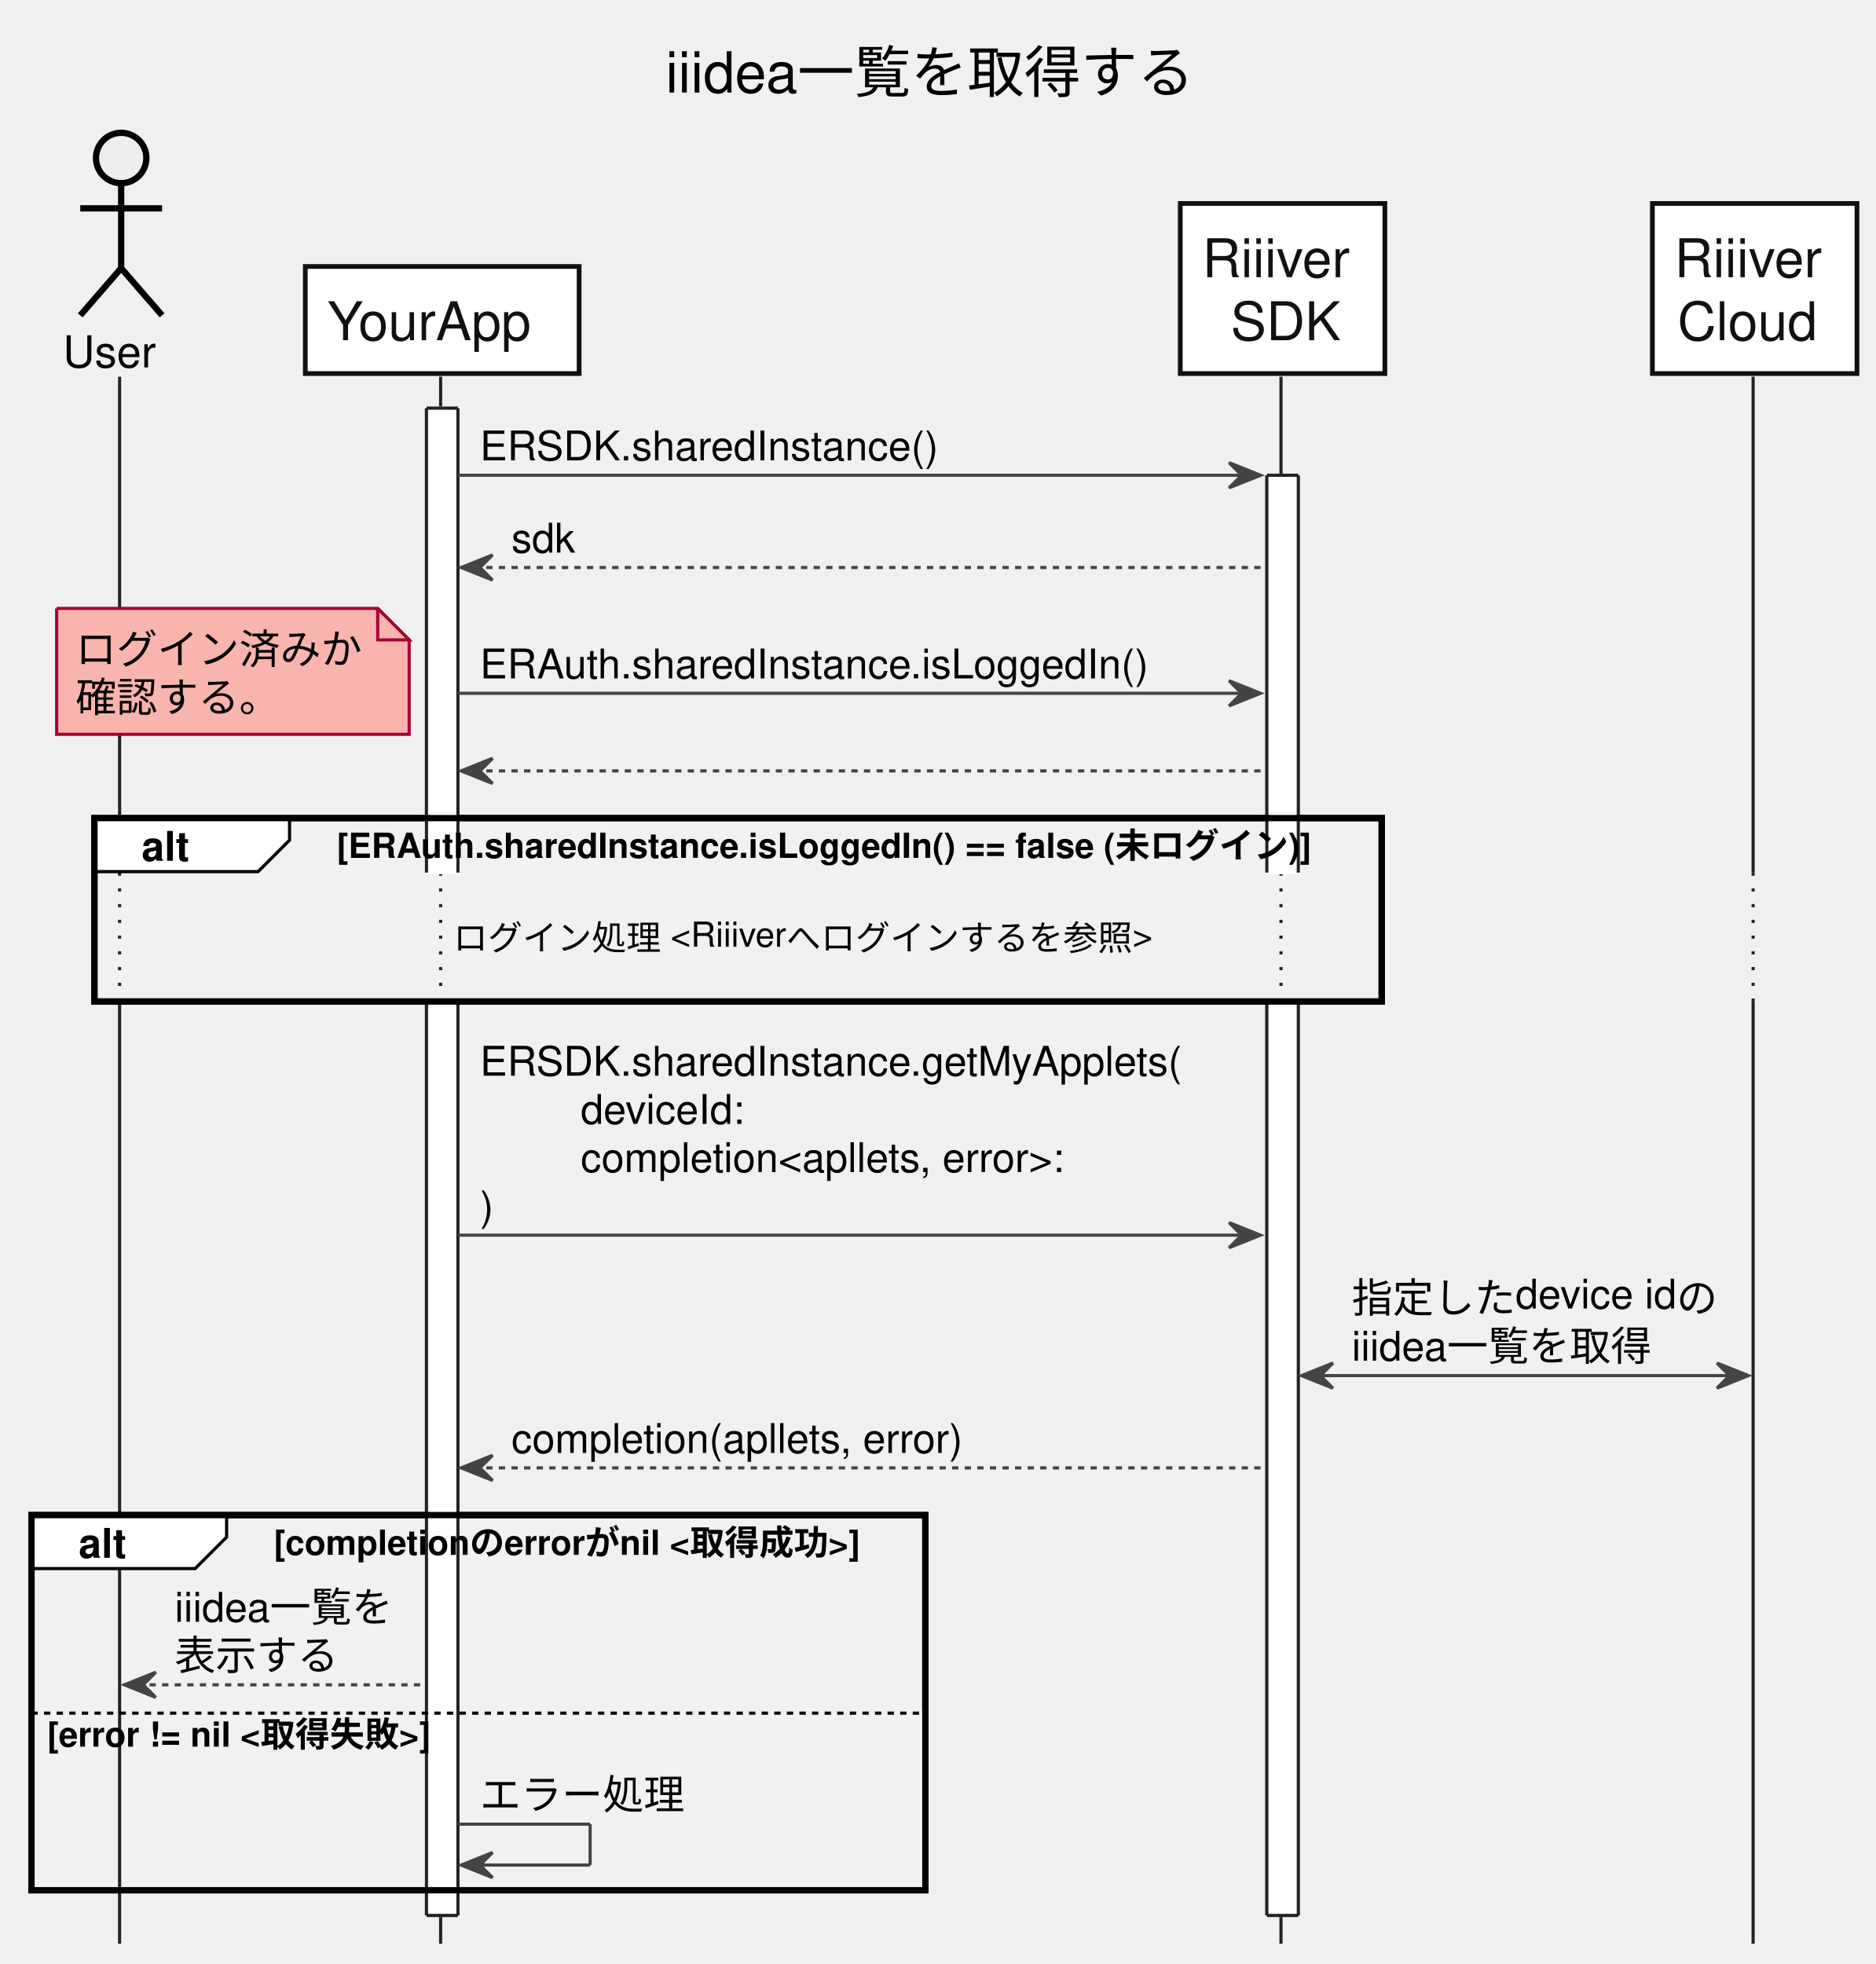
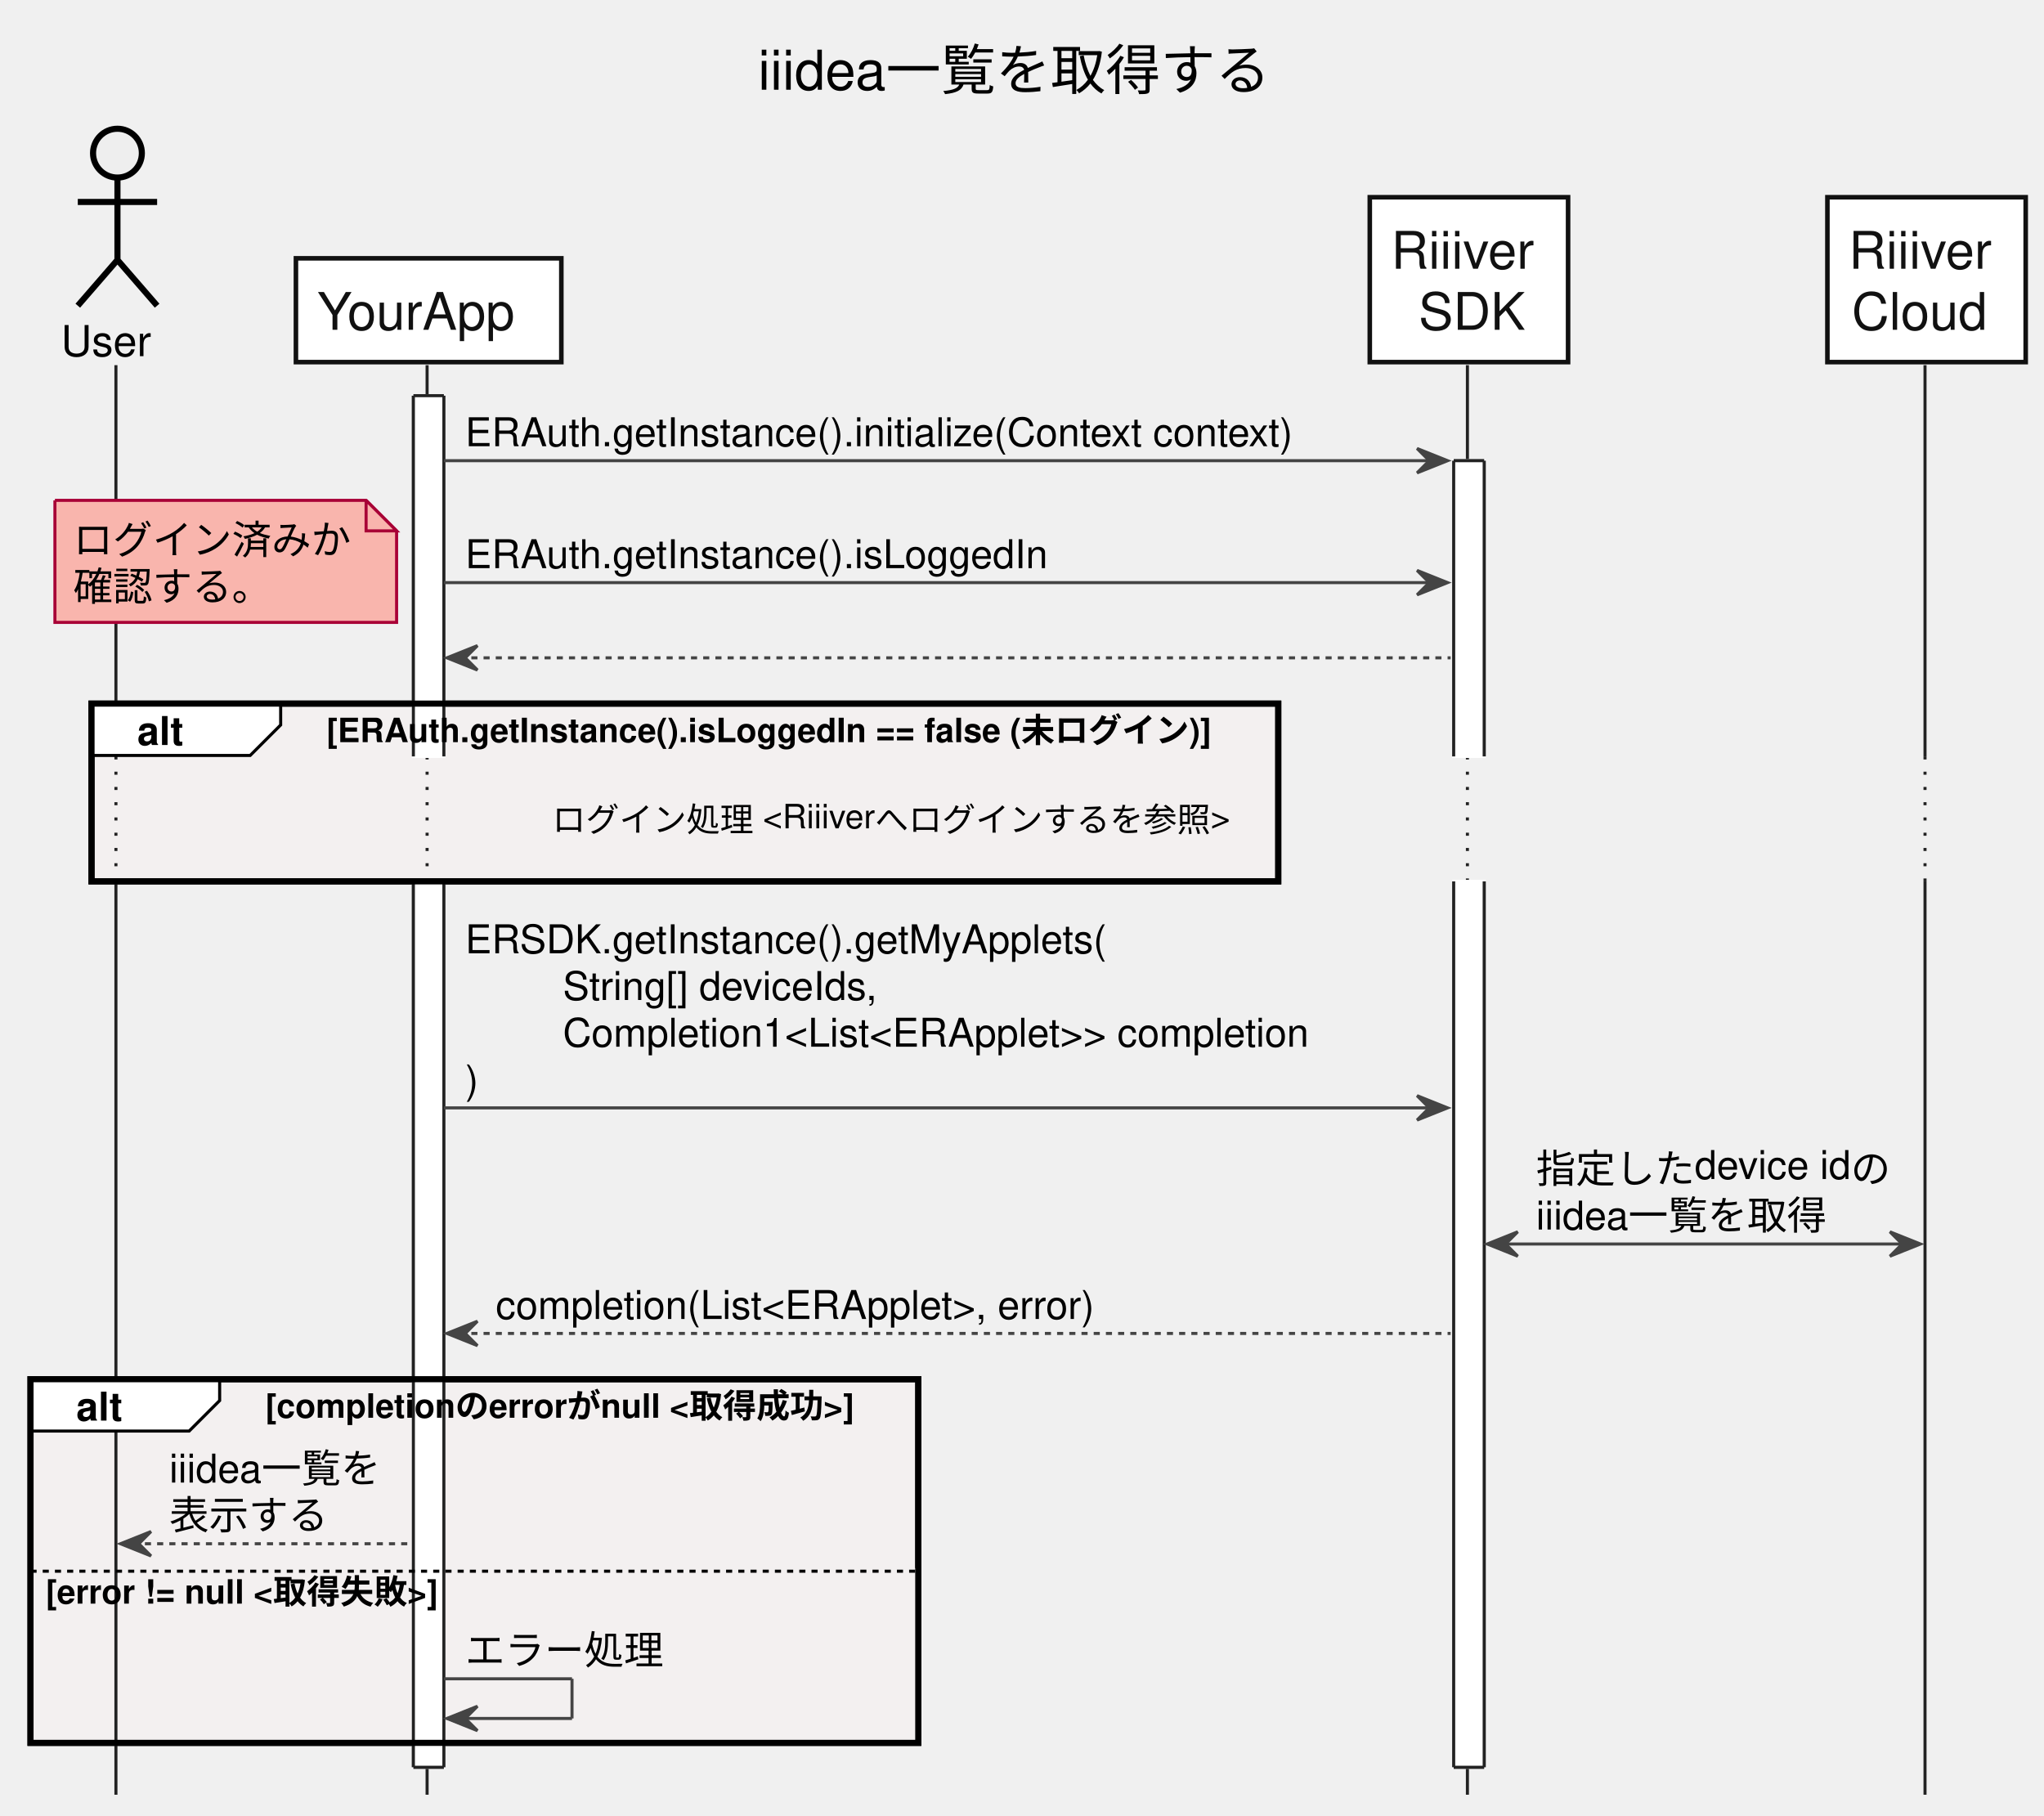
- <svg xmlns="http://www.w3.org/2000/svg" contentScriptType="application/ecmascript" contentStyleType="text/css" height="624px" preserveAspectRatio="none" style="width:596px;height:624px;background:#F2EEE6;" version="1.1" viewBox="0 0 596 624" width="596px" zoomAndPan="magnify">
+ <svg xmlns="http://www.w3.org/2000/svg" contentScriptType="application/ecmascript" contentStyleType="text/css" height="595px" preserveAspectRatio="none" style="width:670px;height:595px;background:#F2EEE6;" version="1.1" viewBox="0 0 670 595" width="670px" zoomAndPan="magnify">
  <defs />
  <g>
-     <text fill="#000000" font-family="Noto Sans JP, Helvetica, Arial, Liberation Sans" font-size="18" lengthAdjust="spacing" textLength="172" x="211.5" y="29.402">iiidea一覧を取得する</text>
-     <rect fill="#FFFFFF" height="147.553" style="stroke:#FFFFFF;stroke-width:1.0;" width="10" x="135.5" y="129.688" />
-     <line style="stroke:#222222;stroke-width:1.0;" x1="135.5" x2="135.5" y1="129.688" y2="277.24" />
-     <line style="stroke:#222222;stroke-width:1.0;" x1="145.5" x2="145.5" y1="129.688" y2="277.24" />
+     <text fill="#000000" font-family="Noto Sans JP, Helvetica, Arial, Liberation Sans" font-size="18" lengthAdjust="spacing" textLength="172" x="248.5" y="29.402">iiidea一覧を取得する</text>
+     <rect fill="#FFFFFF" height="118.242" style="stroke:#FFFFFF;stroke-width:1.0;" width="10" x="135.5" y="129.688" />
+     <line style="stroke:#222222;stroke-width:1.0;" x1="135.5" x2="135.5" y1="129.688" y2="247.93" />
+     <line style="stroke:#222222;stroke-width:1.0;" x1="145.5" x2="145.5" y1="129.688" y2="247.93" />
    <line style="stroke:#222222;stroke-width:1.0;" x1="135.5" x2="145.5" y1="129.688" y2="129.688" />
-     <rect fill="#FFFFFF" height="290.371" style="stroke:#FFFFFF;stroke-width:1.0;" width="10" x="135.5" y="318.195" />
-     <line style="stroke:#222222;stroke-width:1.0;" x1="135.5" x2="135.5" y1="318.195" y2="608.566" />
-     <line style="stroke:#222222;stroke-width:1.0;" x1="145.5" x2="145.5" y1="318.195" y2="608.566" />
-     <line style="stroke:#222222;stroke-width:1.0;" x1="135.5" x2="145.5" y1="608.566" y2="608.566" />
-     <rect fill="#FFFFFF" height="126.242" style="stroke:#FFFFFF;stroke-width:1.0;" width="10" x="402.5" y="150.998" />
-     <line style="stroke:#222222;stroke-width:1.0;" x1="402.5" x2="402.5" y1="150.998" y2="277.24" />
-     <line style="stroke:#222222;stroke-width:1.0;" x1="412.5" x2="412.5" y1="150.998" y2="277.24" />
-     <line style="stroke:#222222;stroke-width:1.0;" x1="402.5" x2="412.5" y1="150.998" y2="150.998" />
-     <rect fill="#FFFFFF" height="290.371" style="stroke:#FFFFFF;stroke-width:1.0;" width="10" x="402.5" y="318.195" />
-     <line style="stroke:#222222;stroke-width:1.0;" x1="402.5" x2="402.5" y1="318.195" y2="608.566" />
-     <line style="stroke:#222222;stroke-width:1.0;" x1="412.5" x2="412.5" y1="318.195" y2="608.566" />
-     <line style="stroke:#222222;stroke-width:1.0;" x1="402.5" x2="412.5" y1="608.566" y2="608.566" />
-     <rect fill="#F3F0F0" height="58.266" style="stroke:#000000;stroke-width:2.0;" width="409" x="30" y="259.93" />
-     <rect fill="#F3F0F0" height="119.197" style="stroke:#000000;stroke-width:2.0;" width="284" x="10" y="481.369" />
-     <rect fill="#F3F0F0" height="57.266" style="stroke:none;stroke-width:1.0;" width="284" x="10" y="543.301" />
-     <line style="stroke:#222222;stroke-width:1.0;" x1="38" x2="38" y1="119.688" y2="277.24" />
-     <line style="stroke:#222222;stroke-width:1.0;stroke-dasharray:1.0,4.0;" x1="38" x2="38" y1="277.24" y2="318.195" />
-     <line style="stroke:#222222;stroke-width:1.0;" x1="38" x2="38" y1="318.195" y2="617.566" />
-     <line style="stroke:#222222;stroke-width:1.0;" x1="140" x2="140" y1="119.688" y2="277.24" />
-     <line style="stroke:#222222;stroke-width:1.0;stroke-dasharray:1.0,4.0;" x1="140" x2="140" y1="277.24" y2="318.195" />
-     <line style="stroke:#222222;stroke-width:1.0;" x1="140" x2="140" y1="318.195" y2="617.566" />
-     <line style="stroke:#222222;stroke-width:1.0;" x1="407" x2="407" y1="119.688" y2="277.24" />
-     <line style="stroke:#222222;stroke-width:1.0;stroke-dasharray:1.0,4.0;" x1="407" x2="407" y1="277.24" y2="318.195" />
-     <line style="stroke:#222222;stroke-width:1.0;" x1="407" x2="407" y1="318.195" y2="617.566" />
-     <line style="stroke:#222222;stroke-width:1.0;" x1="557" x2="557" y1="119.688" y2="277.24" />
-     <line style="stroke:#222222;stroke-width:1.0;stroke-dasharray:1.0,4.0;" x1="557" x2="557" y1="277.24" y2="318.195" />
-     <line style="stroke:#222222;stroke-width:1.0;" x1="557" x2="557" y1="318.195" y2="617.566" />
+     <rect fill="#FFFFFF" height="290.371" style="stroke:#FFFFFF;stroke-width:1.0;" width="10" x="135.5" y="288.885" />
+     <line style="stroke:#222222;stroke-width:1.0;" x1="135.5" x2="135.5" y1="288.885" y2="579.256" />
+     <line style="stroke:#222222;stroke-width:1.0;" x1="145.5" x2="145.5" y1="288.885" y2="579.256" />
+     <line style="stroke:#222222;stroke-width:1.0;" x1="135.5" x2="145.5" y1="579.256" y2="579.256" />
+     <rect fill="#FFFFFF" height="96.932" style="stroke:#FFFFFF;stroke-width:1.0;" width="10" x="476.5" y="150.998" />
+     <line style="stroke:#222222;stroke-width:1.0;" x1="476.5" x2="476.5" y1="150.998" y2="247.93" />
+     <line style="stroke:#222222;stroke-width:1.0;" x1="486.5" x2="486.5" y1="150.998" y2="247.93" />
+     <line style="stroke:#222222;stroke-width:1.0;" x1="476.5" x2="486.5" y1="150.998" y2="150.998" />
+     <rect fill="#FFFFFF" height="290.371" style="stroke:#FFFFFF;stroke-width:1.0;" width="10" x="476.5" y="288.885" />
+     <line style="stroke:#222222;stroke-width:1.0;" x1="476.5" x2="476.5" y1="288.885" y2="579.256" />
+     <line style="stroke:#222222;stroke-width:1.0;" x1="486.5" x2="486.5" y1="288.885" y2="579.256" />
+     <line style="stroke:#222222;stroke-width:1.0;" x1="476.5" x2="486.5" y1="579.256" y2="579.256" />
+     <rect fill="#F3F0F0" height="58.266" style="stroke:#000000;stroke-width:2.0;" width="389" x="30" y="230.619" />
+     <rect fill="#F3F0F0" height="119.197" style="stroke:#000000;stroke-width:2.0;" width="291" x="10" y="452.059" />
+     <rect fill="#F3F0F0" height="57.266" style="stroke:none;stroke-width:1.0;" width="291" x="10" y="513.99" />
+     <line style="stroke:#222222;stroke-width:1.0;" x1="38" x2="38" y1="119.688" y2="247.93" />
+     <line style="stroke:#222222;stroke-width:1.0;stroke-dasharray:1.0,4.0;" x1="38" x2="38" y1="247.93" y2="288.885" />
+     <line style="stroke:#222222;stroke-width:1.0;" x1="38" x2="38" y1="288.885" y2="588.256" />
+     <line style="stroke:#222222;stroke-width:1.0;" x1="140" x2="140" y1="119.688" y2="247.93" />
+     <line style="stroke:#222222;stroke-width:1.0;stroke-dasharray:1.0,4.0;" x1="140" x2="140" y1="247.93" y2="288.885" />
+     <line style="stroke:#222222;stroke-width:1.0;" x1="140" x2="140" y1="288.885" y2="588.256" />
+     <line style="stroke:#222222;stroke-width:1.0;" x1="481" x2="481" y1="119.688" y2="247.93" />
+     <line style="stroke:#222222;stroke-width:1.0;stroke-dasharray:1.0,4.0;" x1="481" x2="481" y1="247.93" y2="288.885" />
+     <line style="stroke:#222222;stroke-width:1.0;" x1="481" x2="481" y1="288.885" y2="588.256" />
+     <line style="stroke:#222222;stroke-width:1.0;" x1="631" x2="631" y1="119.688" y2="247.93" />
+     <line style="stroke:#222222;stroke-width:1.0;stroke-dasharray:1.0,4.0;" x1="631" x2="631" y1="247.93" y2="288.885" />
+     <line style="stroke:#222222;stroke-width:1.0;" x1="631" x2="631" y1="288.885" y2="588.256" />
    <text fill="#000000" font-family="Noto Sans JP, Helvetica, Arial, Liberation Sans" font-size="14" lengthAdjust="spacing" textLength="31" x="20" y="116.734">User</text>
    <ellipse cx="38.5" cy="50.199" fill="#EEEEEE" rx="8" ry="8" style="stroke:#000000;stroke-width:2.0;" />
    <path d="M38.5,58.199 L38.5,85.199 M25.5,66.199 L51.5,66.199 M38.5,85.199 L25.5,100.199 M38.5,85.199 L51.5,100.199 " fill="none" style="stroke:#000000;stroke-width:2.0;" />
    <rect fill="#FFFFFF" height="34.022" style="stroke:#111111;stroke-width:1.5;" width="87" x="97" y="84.666" />
    <text fill="#111111" font-family="Noto Sans JP, Helvetica, Arial, Liberation Sans" font-size="17" lengthAdjust="spacing" textLength="73" x="104" y="108.102">YourApp</text>
-     <rect fill="#FFFFFF" height="54.043" style="stroke:#111111;stroke-width:1.5;" width="65" x="375" y="64.644" />
-     <text fill="#111111" font-family="Noto Sans JP, Helvetica, Arial, Liberation Sans" font-size="17" lengthAdjust="spacing" textLength="51" x="382" y="88.08">Riiiver</text>
-     <text fill="#111111" font-family="Noto Sans JP, Helvetica, Arial, Liberation Sans" font-size="17" lengthAdjust="spacing" textLength="33" x="391" y="108.102">SDK</text>
-     <rect fill="#FFFFFF" height="54.043" style="stroke:#111111;stroke-width:1.5;" width="65" x="525" y="64.644" />
-     <text fill="#111111" font-family="Noto Sans JP, Helvetica, Arial, Liberation Sans" font-size="17" lengthAdjust="spacing" textLength="51" x="532" y="88.08">Riiiver</text>
-     <text fill="#111111" font-family="Noto Sans JP, Helvetica, Arial, Liberation Sans" font-size="17" lengthAdjust="spacing" textLength="49" x="533" y="108.102">Cloud</text>
-     <rect fill="#FFFFFF" height="147.553" style="stroke:#FFFFFF;stroke-width:1.0;" width="10" x="135.5" y="129.688" />
-     <line style="stroke:#222222;stroke-width:1.0;" x1="135.5" x2="135.5" y1="129.688" y2="277.24" />
-     <line style="stroke:#222222;stroke-width:1.0;" x1="145.5" x2="145.5" y1="129.688" y2="277.24" />
+     <rect fill="#FFFFFF" height="54.043" style="stroke:#111111;stroke-width:1.5;" width="65" x="449" y="64.644" />
+     <text fill="#111111" font-family="Noto Sans JP, Helvetica, Arial, Liberation Sans" font-size="17" lengthAdjust="spacing" textLength="51" x="456" y="88.08">Riiiver</text>
+     <text fill="#111111" font-family="Noto Sans JP, Helvetica, Arial, Liberation Sans" font-size="17" lengthAdjust="spacing" textLength="33" x="465" y="108.102">SDK</text>
+     <rect fill="#FFFFFF" height="54.043" style="stroke:#111111;stroke-width:1.5;" width="65" x="599" y="64.644" />
+     <text fill="#111111" font-family="Noto Sans JP, Helvetica, Arial, Liberation Sans" font-size="17" lengthAdjust="spacing" textLength="51" x="606" y="88.08">Riiiver</text>
+     <text fill="#111111" font-family="Noto Sans JP, Helvetica, Arial, Liberation Sans" font-size="17" lengthAdjust="spacing" textLength="49" x="607" y="108.102">Cloud</text>
+     <rect fill="#FFFFFF" height="118.242" style="stroke:#FFFFFF;stroke-width:1.0;" width="10" x="135.5" y="129.688" />
+     <line style="stroke:#222222;stroke-width:1.0;" x1="135.5" x2="135.5" y1="129.688" y2="247.93" />
+     <line style="stroke:#222222;stroke-width:1.0;" x1="145.5" x2="145.5" y1="129.688" y2="247.93" />
    <line style="stroke:#222222;stroke-width:1.0;" x1="135.5" x2="145.5" y1="129.688" y2="129.688" />
-     <rect fill="#FFFFFF" height="290.371" style="stroke:#FFFFFF;stroke-width:1.0;" width="10" x="135.5" y="318.195" />
-     <line style="stroke:#222222;stroke-width:1.0;" x1="135.5" x2="135.5" y1="318.195" y2="608.566" />
-     <line style="stroke:#222222;stroke-width:1.0;" x1="145.5" x2="145.5" y1="318.195" y2="608.566" />
-     <line style="stroke:#222222;stroke-width:1.0;" x1="135.5" x2="145.5" y1="608.566" y2="608.566" />
-     <rect fill="#FFFFFF" height="126.242" style="stroke:#FFFFFF;stroke-width:1.0;" width="10" x="402.5" y="150.998" />
-     <line style="stroke:#222222;stroke-width:1.0;" x1="402.5" x2="402.5" y1="150.998" y2="277.24" />
-     <line style="stroke:#222222;stroke-width:1.0;" x1="412.5" x2="412.5" y1="150.998" y2="277.24" />
-     <line style="stroke:#222222;stroke-width:1.0;" x1="402.5" x2="412.5" y1="150.998" y2="150.998" />
-     <rect fill="#FFFFFF" height="290.371" style="stroke:#FFFFFF;stroke-width:1.0;" width="10" x="402.5" y="318.195" />
-     <line style="stroke:#222222;stroke-width:1.0;" x1="402.5" x2="402.5" y1="318.195" y2="608.566" />
-     <line style="stroke:#222222;stroke-width:1.0;" x1="412.5" x2="412.5" y1="318.195" y2="608.566" />
-     <line style="stroke:#222222;stroke-width:1.0;" x1="402.5" x2="412.5" y1="608.566" y2="608.566" />
-     <polygon fill="#444444" points="390.5,146.998,400.5,150.998,390.5,154.998,394.5,150.998" style="stroke:#444444;stroke-width:1.0;" />
-     <line style="stroke:#444444;stroke-width:1.0;" x1="145.5" x2="396.5" y1="150.998" y2="150.998" />
-     <text fill="#000000" font-family="Noto Sans JP, Helvetica, Arial, Liberation Sans" font-size="13" lengthAdjust="spacing" textLength="147" x="152.5" y="146.256">ERSDK.sharedInstance()</text>
-     <polygon fill="#444444" points="156.5,176.309,146.5,180.309,156.5,184.309,152.5,180.309" style="stroke:#444444;stroke-width:1.0;" />
-     <line style="stroke:#444444;stroke-width:1.0;stroke-dasharray:2.0,2.0;" x1="150.5" x2="401.5" y1="180.309" y2="180.309" />
-     <text fill="#000000" font-family="Noto Sans JP, Helvetica, Arial, Liberation Sans" font-size="13" lengthAdjust="spacing" textLength="23" x="162.5" y="175.566">sdk</text>
-     <polygon fill="#444444" points="390.5,216.274,400.5,220.274,390.5,224.274,394.5,220.274" style="stroke:#444444;stroke-width:1.0;" />
-     <line style="stroke:#444444;stroke-width:1.0;" x1="145.5" x2="396.5" y1="220.274" y2="220.274" />
-     <text fill="#000000" font-family="Noto Sans JP, Helvetica, Arial, Liberation Sans" font-size="13" lengthAdjust="spacing" textLength="225" x="152.5" y="215.532">ERAuth.sharedInstance.isLoggedIn()</text>
-     <path d="M18,193.309 L18,233.309 L130,233.309 L130,203.309 L120,193.309 L18,193.309 " fill="#F9B5AD" style="stroke:#A80036;stroke-width:1.0;" />
-     <path d="M120,193.309 L120,203.309 L130,203.309 L120,193.309 " fill="#F9B5AD" style="stroke:#A80036;stroke-width:1.0;" />
-     <text fill="#000000" font-family="Noto Sans JP, Helvetica, Arial, Liberation Sans" font-size="13" lengthAdjust="spacing" textLength="91" x="24" y="210.877">ログイン済みか</text>
-     <text fill="#000000" font-family="Noto Sans JP, Helvetica, Arial, Liberation Sans" font-size="13" lengthAdjust="spacing" textLength="65" x="24" y="226.188">確認する。</text>
-     <polygon fill="#444444" points="156.5,240.93,146.5,244.93,156.5,248.93,152.5,244.93" style="stroke:#444444;stroke-width:1.0;" />
-     <line style="stroke:#444444;stroke-width:1.0;stroke-dasharray:2.0,2.0;" x1="150.5" x2="401.5" y1="244.93" y2="244.93" />
-     <path d="M30,259.93 L92,259.93 L92,266.93 L82,276.93 L30,276.93 L30,259.93 " fill="#FFFFFF" style="stroke:#000000;stroke-width:1.0;" />
-     <rect fill="none" height="58.266" style="stroke:#000000;stroke-width:2.0;" width="409" x="30" y="259.93" />
-     <text fill="#000000" font-family="Noto Sans JP, Helvetica, Arial, Liberation Sans" font-size="13" font-weight="bold" lengthAdjust="spacing" textLength="17" x="45" y="273.498">alt</text>
-     <text fill="#000000" font-family="Noto Sans JP, Helvetica, Arial, Liberation Sans" font-size="11" font-weight="bold" lengthAdjust="spacing" textLength="327" x="107" y="272.565">[ERAuth.sharedInstance.isLoggedIn() == false (未ログイン)]</text>
-     <text fill="#000000" font-family="Noto Sans JP, Helvetica, Arial, Liberation Sans" font-size="11" lengthAdjust="spacing" textLength="230" x="144" y="301.875">ログイン処理 &lt;Riiiverへログインするを参照&gt;</text>
-     <polygon fill="#444444" points="390.5,388.438,400.5,392.438,390.5,396.438,394.5,392.438" style="stroke:#444444;stroke-width:1.0;" />
-     <line style="stroke:#444444;stroke-width:1.0;" x1="145.5" x2="396.5" y1="392.438" y2="392.438" />
-     <text fill="#000000" font-family="Noto Sans JP, Helvetica, Arial, Liberation Sans" font-size="13" lengthAdjust="spacing" textLength="233" x="152.5" y="341.764">ERSDK.sharedInstance.getMyApplets(</text>
-     <text fill="#000000" font-family="Noto Sans JP, Helvetica, Arial, Liberation Sans" font-size="13" lengthAdjust="spacing" textLength="56" x="184.5" y="357.074">deviceId:</text>
-     <text fill="#000000" font-family="Noto Sans JP, Helvetica, Arial, Liberation Sans" font-size="13" lengthAdjust="spacing" textLength="175" x="184.5" y="372.385">completion&lt;apllets, error&gt;:</text>
-     <text fill="#000000" font-family="Noto Sans JP, Helvetica, Arial, Liberation Sans" font-size="13" lengthAdjust="spacing" textLength="4" x="152.5" y="387.695">)</text>
-     <polygon fill="#444444" points="423.5,433.059,413.5,437.059,423.5,441.059,419.5,437.059" style="stroke:#444444;stroke-width:1.0;" />
-     <polygon fill="#444444" points="545.5,433.059,555.5,437.059,545.5,441.059,549.5,437.059" style="stroke:#444444;stroke-width:1.0;" />
-     <line style="stroke:#444444;stroke-width:1.0;" x1="417.5" x2="551.5" y1="437.059" y2="437.059" />
-     <text fill="#000000" font-family="Noto Sans JP, Helvetica, Arial, Liberation Sans" font-size="13" lengthAdjust="spacing" textLength="121" x="429.5" y="417.006">指定したdevice idの</text>
-     <text fill="#000000" font-family="Noto Sans JP, Helvetica, Arial, Liberation Sans" font-size="13" lengthAdjust="spacing" textLength="99" x="429.5" y="432.316">iiidea一覧を取得</text>
-     <polygon fill="#444444" points="156.5,462.369,146.5,466.369,156.5,470.369,152.5,466.369" style="stroke:#444444;stroke-width:1.0;" />
-     <line style="stroke:#444444;stroke-width:1.0;stroke-dasharray:2.0,2.0;" x1="150.5" x2="401.5" y1="466.369" y2="466.369" />
-     <text fill="#000000" font-family="Noto Sans JP, Helvetica, Arial, Liberation Sans" font-size="13" lengthAdjust="spacing" textLength="159" x="162.5" y="461.627">completion(apllets, error)</text>
-     <path d="M10,481.369 L72,481.369 L72,488.369 L62,498.369 L10,498.369 L10,481.369 " fill="#FFFFFF" style="stroke:#000000;stroke-width:1.0;" />
-     <rect fill="none" height="119.197" style="stroke:#000000;stroke-width:2.0;" width="284" x="10" y="481.369" />
-     <text fill="#000000" font-family="Noto Sans JP, Helvetica, Arial, Liberation Sans" font-size="13" font-weight="bold" lengthAdjust="spacing" textLength="17" x="25" y="494.938">alt</text>
-     <text fill="#000000" font-family="Noto Sans JP, Helvetica, Arial, Liberation Sans" font-size="11" font-weight="bold" lengthAdjust="spacing" textLength="202" x="87" y="494.004">[completionのerrorがnil &lt;取得成功&gt;]</text>
-     <polygon fill="#444444" points="49.5,531.301,39.5,535.301,49.5,539.301,45.5,535.301" style="stroke:#444444;stroke-width:1.0;" />
-     <line style="stroke:#444444;stroke-width:1.0;stroke-dasharray:2.0,2.0;" x1="43.5" x2="134.5" y1="535.301" y2="535.301" />
-     <text fill="#000000" font-family="Noto Sans JP, Helvetica, Arial, Liberation Sans" font-size="13" lengthAdjust="spacing" textLength="73" x="55.5" y="515.248">iiidea一覧を</text>
-     <text fill="#000000" font-family="Noto Sans JP, Helvetica, Arial, Liberation Sans" font-size="13" lengthAdjust="spacing" textLength="52" x="55.5" y="530.559">表示する</text>
-     <line style="stroke:#000000;stroke-width:1.0;stroke-dasharray:2.0,2.0;" x1="10" x2="294" y1="544.301" y2="544.301" />
-     <text fill="#000000" font-family="Noto Sans JP, Helvetica, Arial, Liberation Sans" font-size="11" font-weight="bold" lengthAdjust="spacing" textLength="137" x="15" y="554.936">[error != nil &lt;取得失敗&gt;]</text>
-     <line style="stroke:#444444;stroke-width:1.0;" x1="145.5" x2="187.5" y1="579.566" y2="579.566" />
-     <line style="stroke:#444444;stroke-width:1.0;" x1="187.5" x2="187.5" y1="579.566" y2="592.566" />
-     <line style="stroke:#444444;stroke-width:1.0;" x1="146.5" x2="187.5" y1="592.566" y2="592.566" />
-     <polygon fill="#444444" points="156.5,588.566,146.5,592.566,156.5,596.566,152.5,592.566" style="stroke:#444444;stroke-width:1.0;" />
-     <text fill="#000000" font-family="Noto Sans JP, Helvetica, Arial, Liberation Sans" font-size="13" lengthAdjust="spacing" textLength="65" x="152.5" y="574.824">エラー処理</text>
+     <rect fill="#FFFFFF" height="290.371" style="stroke:#FFFFFF;stroke-width:1.0;" width="10" x="135.5" y="288.885" />
+     <line style="stroke:#222222;stroke-width:1.0;" x1="135.5" x2="135.5" y1="288.885" y2="579.256" />
+     <line style="stroke:#222222;stroke-width:1.0;" x1="145.5" x2="145.5" y1="288.885" y2="579.256" />
+     <line style="stroke:#222222;stroke-width:1.0;" x1="135.5" x2="145.5" y1="579.256" y2="579.256" />
+     <rect fill="#FFFFFF" height="96.932" style="stroke:#FFFFFF;stroke-width:1.0;" width="10" x="476.5" y="150.998" />
+     <line style="stroke:#222222;stroke-width:1.0;" x1="476.5" x2="476.5" y1="150.998" y2="247.93" />
+     <line style="stroke:#222222;stroke-width:1.0;" x1="486.5" x2="486.5" y1="150.998" y2="247.93" />
+     <line style="stroke:#222222;stroke-width:1.0;" x1="476.5" x2="486.5" y1="150.998" y2="150.998" />
+     <rect fill="#FFFFFF" height="290.371" style="stroke:#FFFFFF;stroke-width:1.0;" width="10" x="476.5" y="288.885" />
+     <line style="stroke:#222222;stroke-width:1.0;" x1="476.5" x2="476.5" y1="288.885" y2="579.256" />
+     <line style="stroke:#222222;stroke-width:1.0;" x1="486.5" x2="486.5" y1="288.885" y2="579.256" />
+     <line style="stroke:#222222;stroke-width:1.0;" x1="476.5" x2="486.5" y1="579.256" y2="579.256" />
+     <polygon fill="#444444" points="464.5,146.998,474.5,150.998,464.5,154.998,468.5,150.998" style="stroke:#444444;stroke-width:1.0;" />
+     <line style="stroke:#444444;stroke-width:1.0;" x1="145.5" x2="470.5" y1="150.998" y2="150.998" />
+     <text fill="#000000" font-family="Noto Sans JP, Helvetica, Arial, Liberation Sans" font-size="13" lengthAdjust="spacing" textLength="298" x="152.5" y="146.256">ERAuth.getInstance().initialize(Context context)</text>
+     <polygon fill="#444444" points="464.5,186.964,474.5,190.964,464.5,194.964,468.5,190.964" style="stroke:#444444;stroke-width:1.0;" />
+     <line style="stroke:#444444;stroke-width:1.0;" x1="145.5" x2="470.5" y1="190.964" y2="190.964" />
+     <text fill="#000000" font-family="Noto Sans JP, Helvetica, Arial, Liberation Sans" font-size="13" lengthAdjust="spacing" textLength="203" x="152.5" y="186.222">ERAuth.getInstance().isLoggedIn</text>
+     <path d="M18,163.998 L18,203.998 L130,203.998 L130,173.998 L120,163.998 L18,163.998 " fill="#F9B5AD" style="stroke:#A80036;stroke-width:1.0;" />
+     <path d="M120,163.998 L120,173.998 L130,173.998 L120,163.998 " fill="#F9B5AD" style="stroke:#A80036;stroke-width:1.0;" />
+     <text fill="#000000" font-family="Noto Sans JP, Helvetica, Arial, Liberation Sans" font-size="13" lengthAdjust="spacing" textLength="91" x="24" y="181.566">ログイン済みか</text>
+     <text fill="#000000" font-family="Noto Sans JP, Helvetica, Arial, Liberation Sans" font-size="13" lengthAdjust="spacing" textLength="65" x="24" y="196.877">確認する。</text>
+     <polygon fill="#444444" points="156.5,211.619,146.5,215.619,156.5,219.619,152.5,215.619" style="stroke:#444444;stroke-width:1.0;" />
+     <line style="stroke:#444444;stroke-width:1.0;stroke-dasharray:2.0,2.0;" x1="150.5" x2="475.5" y1="215.619" y2="215.619" />
+     <path d="M30,230.619 L92,230.619 L92,237.619 L82,247.619 L30,247.619 L30,230.619 " fill="#FFFFFF" style="stroke:#000000;stroke-width:1.0;" />
+     <rect fill="none" height="58.266" style="stroke:#000000;stroke-width:2.0;" width="389" x="30" y="230.619" />
+     <text fill="#000000" font-family="Noto Sans JP, Helvetica, Arial, Liberation Sans" font-size="13" font-weight="bold" lengthAdjust="spacing" textLength="17" x="45" y="244.188">alt</text>
+     <text fill="#000000" font-family="Noto Sans JP, Helvetica, Arial, Liberation Sans" font-size="11" font-weight="bold" lengthAdjust="spacing" textLength="307" x="107" y="243.254">[ERAuth.getInstance().isLoggedIn == false (未ログイン)]</text>
+     <text fill="#000000" font-family="Noto Sans JP, Helvetica, Arial, Liberation Sans" font-size="11" lengthAdjust="spacing" textLength="230" x="181" y="272.565">ログイン処理 &lt;Riiiverへログインするを参照&gt;</text>
+     <polygon fill="#444444" points="464.5,359.127,474.5,363.127,464.5,367.127,468.5,363.127" style="stroke:#444444;stroke-width:1.0;" />
+     <line style="stroke:#444444;stroke-width:1.0;" x1="145.5" x2="470.5" y1="363.127" y2="363.127" />
+     <text fill="#000000" font-family="Noto Sans JP, Helvetica, Arial, Liberation Sans" font-size="13" lengthAdjust="spacing" textLength="219" x="152.5" y="312.453">ERSDK.getInstance().getMyApplets(</text>
+     <text fill="#000000" font-family="Noto Sans JP, Helvetica, Arial, Liberation Sans" font-size="13" lengthAdjust="spacing" textLength="112" x="184.5" y="327.764">String[] deviceIds,</text>
+     <text fill="#000000" font-family="Noto Sans JP, Helvetica, Arial, Liberation Sans" font-size="13" lengthAdjust="spacing" textLength="275" x="184.5" y="343.074">Completion1&lt;List&lt;ERApplet&gt;&gt; completion</text>
+     <text fill="#000000" font-family="Noto Sans JP, Helvetica, Arial, Liberation Sans" font-size="13" lengthAdjust="spacing" textLength="4" x="152.5" y="358.385">)</text>
+     <polygon fill="#444444" points="497.5,403.748,487.5,407.748,497.5,411.748,493.5,407.748" style="stroke:#444444;stroke-width:1.0;" />
+     <polygon fill="#444444" points="619.5,403.748,629.5,407.748,619.5,411.748,623.5,407.748" style="stroke:#444444;stroke-width:1.0;" />
+     <line style="stroke:#444444;stroke-width:1.0;" x1="491.5" x2="625.5" y1="407.748" y2="407.748" />
+     <text fill="#000000" font-family="Noto Sans JP, Helvetica, Arial, Liberation Sans" font-size="13" lengthAdjust="spacing" textLength="121" x="503.5" y="387.695">指定したdevice idの</text>
+     <text fill="#000000" font-family="Noto Sans JP, Helvetica, Arial, Liberation Sans" font-size="13" lengthAdjust="spacing" textLength="99" x="503.5" y="403.006">iiidea一覧を取得</text>
+     <polygon fill="#444444" points="156.5,433.059,146.5,437.059,156.5,441.059,152.5,437.059" style="stroke:#444444;stroke-width:1.0;" />
+     <line style="stroke:#444444;stroke-width:1.0;stroke-dasharray:2.0,2.0;" x1="150.5" x2="475.5" y1="437.059" y2="437.059" />
+     <text fill="#000000" font-family="Noto Sans JP, Helvetica, Arial, Liberation Sans" font-size="13" lengthAdjust="spacing" textLength="216" x="162.5" y="432.316">completion(List&lt;ERApplet&gt;, error)</text>
+     <path d="M10,452.059 L72,452.059 L72,459.059 L62,469.059 L10,469.059 L10,452.059 " fill="#FFFFFF" style="stroke:#000000;stroke-width:1.0;" />
+     <rect fill="none" height="119.197" style="stroke:#000000;stroke-width:2.0;" width="291" x="10" y="452.059" />
+     <text fill="#000000" font-family="Noto Sans JP, Helvetica, Arial, Liberation Sans" font-size="13" font-weight="bold" lengthAdjust="spacing" textLength="17" x="25" y="465.627">alt</text>
+     <text fill="#000000" font-family="Noto Sans JP, Helvetica, Arial, Liberation Sans" font-size="11" font-weight="bold" lengthAdjust="spacing" textLength="209" x="87" y="464.693">[completionのerrorがnull &lt;取得成功&gt;]</text>
+     <polygon fill="#444444" points="49.5,501.99,39.5,505.99,49.5,509.99,45.5,505.99" style="stroke:#444444;stroke-width:1.0;" />
+     <line style="stroke:#444444;stroke-width:1.0;stroke-dasharray:2.0,2.0;" x1="43.5" x2="134.5" y1="505.99" y2="505.99" />
+     <text fill="#000000" font-family="Noto Sans JP, Helvetica, Arial, Liberation Sans" font-size="13" lengthAdjust="spacing" textLength="73" x="55.5" y="485.938">iiidea一覧を</text>
+     <text fill="#000000" font-family="Noto Sans JP, Helvetica, Arial, Liberation Sans" font-size="13" lengthAdjust="spacing" textLength="52" x="55.5" y="501.248">表示する</text>
+     <line style="stroke:#000000;stroke-width:1.0;stroke-dasharray:2.0,2.0;" x1="10" x2="301" y1="514.99" y2="514.99" />
+     <text fill="#000000" font-family="Noto Sans JP, Helvetica, Arial, Liberation Sans" font-size="11" font-weight="bold" lengthAdjust="spacing" textLength="144" x="15" y="525.625">[error != null &lt;取得失敗&gt;]</text>
+     <line style="stroke:#444444;stroke-width:1.0;" x1="145.5" x2="187.5" y1="550.256" y2="550.256" />
+     <line style="stroke:#444444;stroke-width:1.0;" x1="187.5" x2="187.5" y1="550.256" y2="563.256" />
+     <line style="stroke:#444444;stroke-width:1.0;" x1="146.5" x2="187.5" y1="563.256" y2="563.256" />
+     <polygon fill="#444444" points="156.5,559.256,146.5,563.256,156.5,567.256,152.5,563.256" style="stroke:#444444;stroke-width:1.0;" />
+     <text fill="#000000" font-family="Noto Sans JP, Helvetica, Arial, Liberation Sans" font-size="13" lengthAdjust="spacing" textLength="65" x="152.5" y="545.514">エラー処理</text>
  </g>
</svg>
